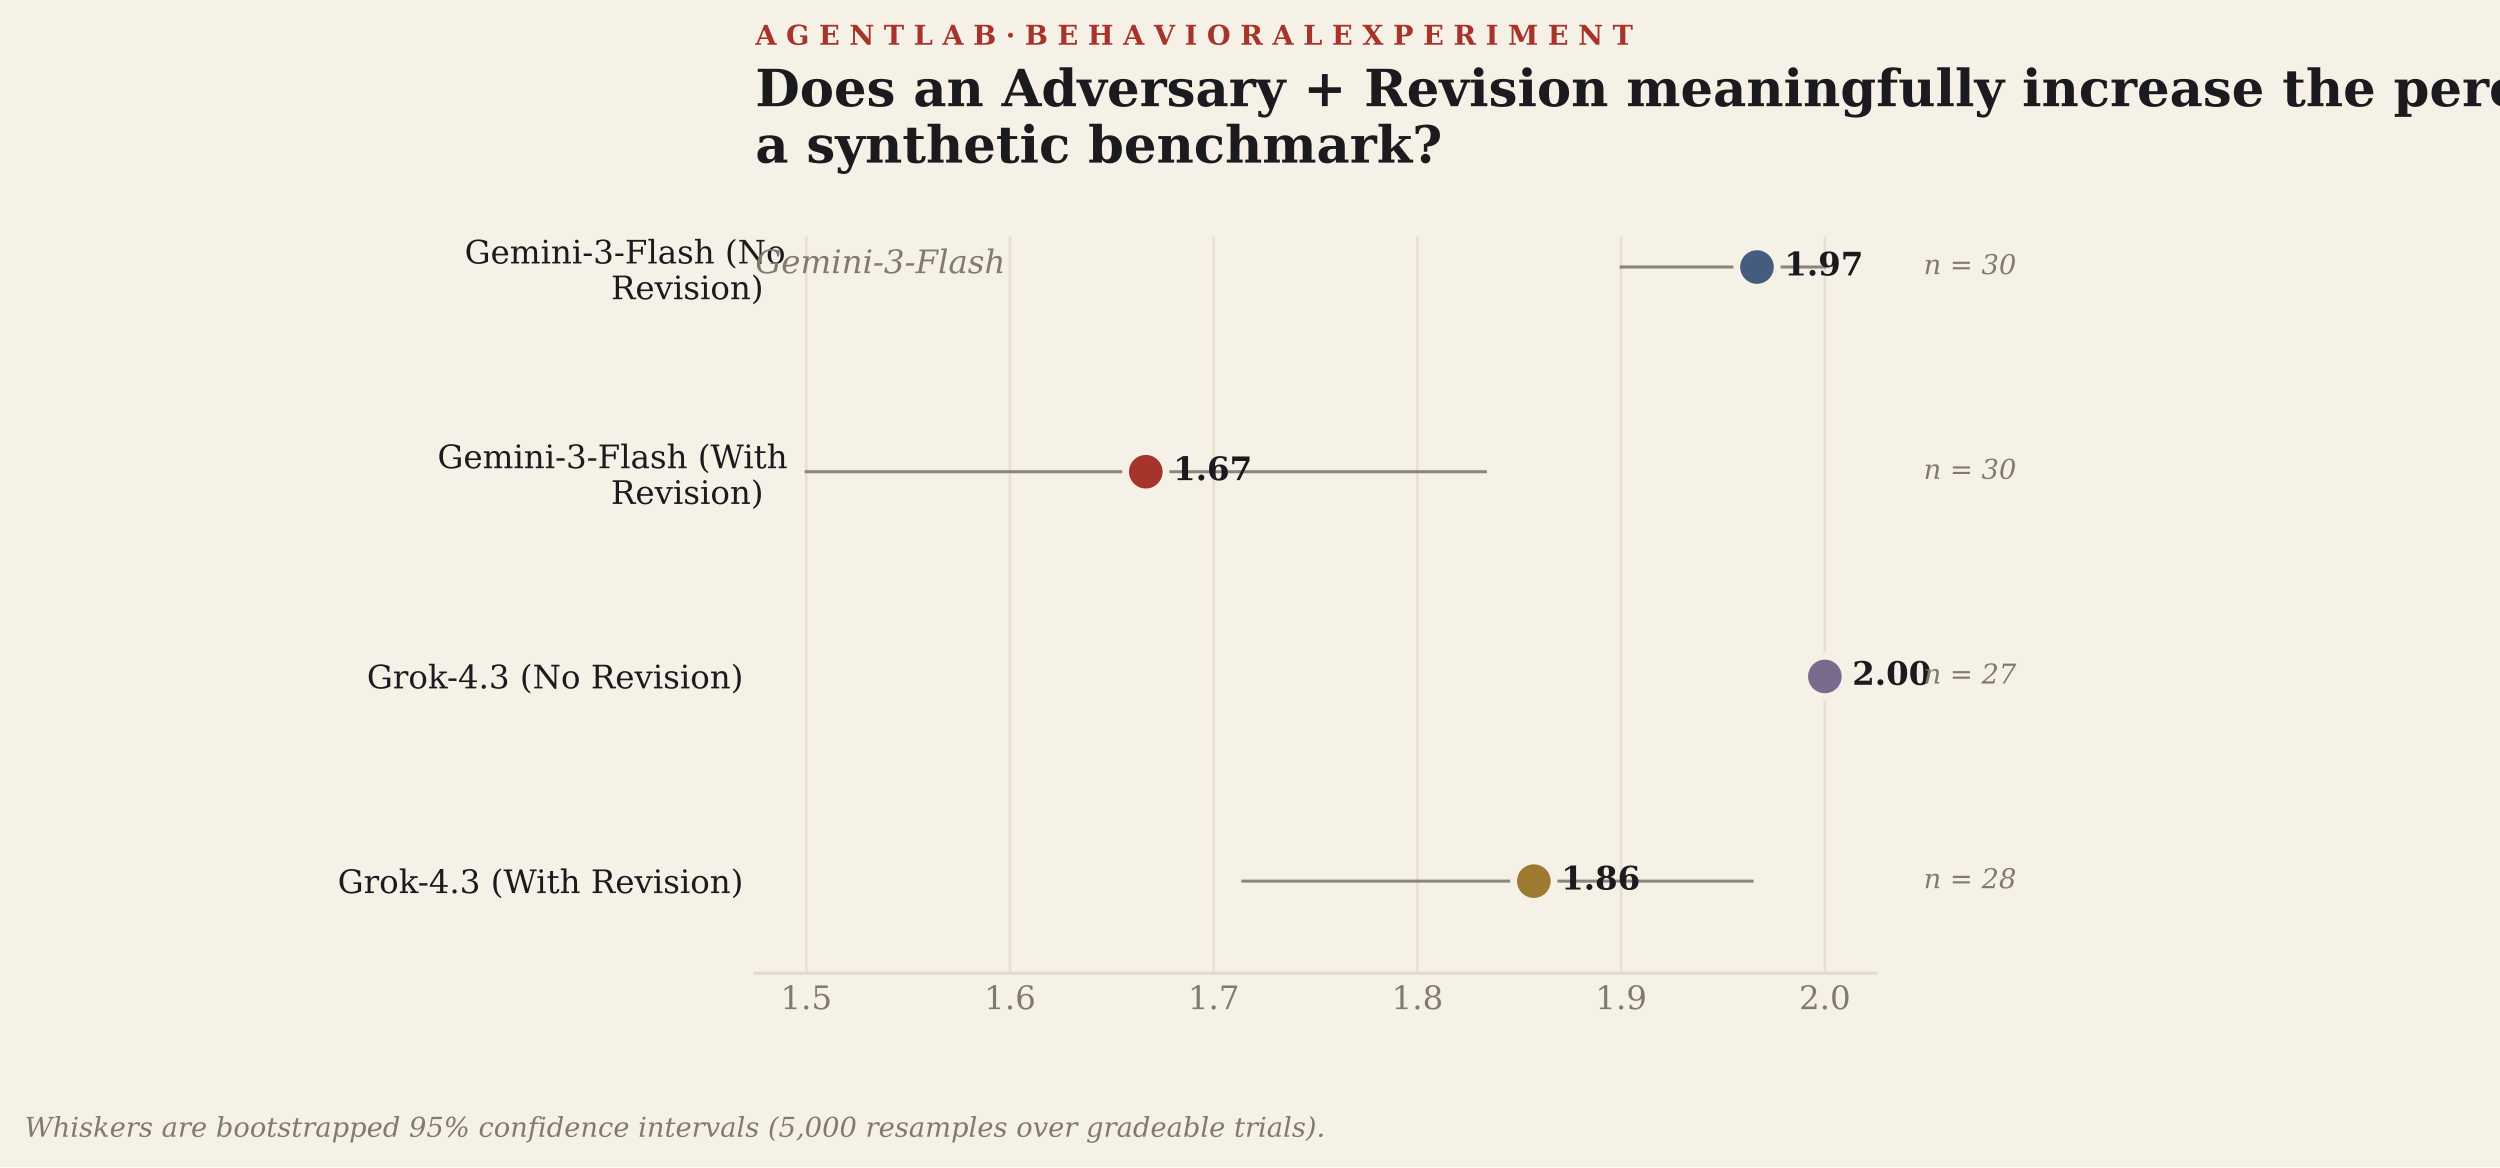
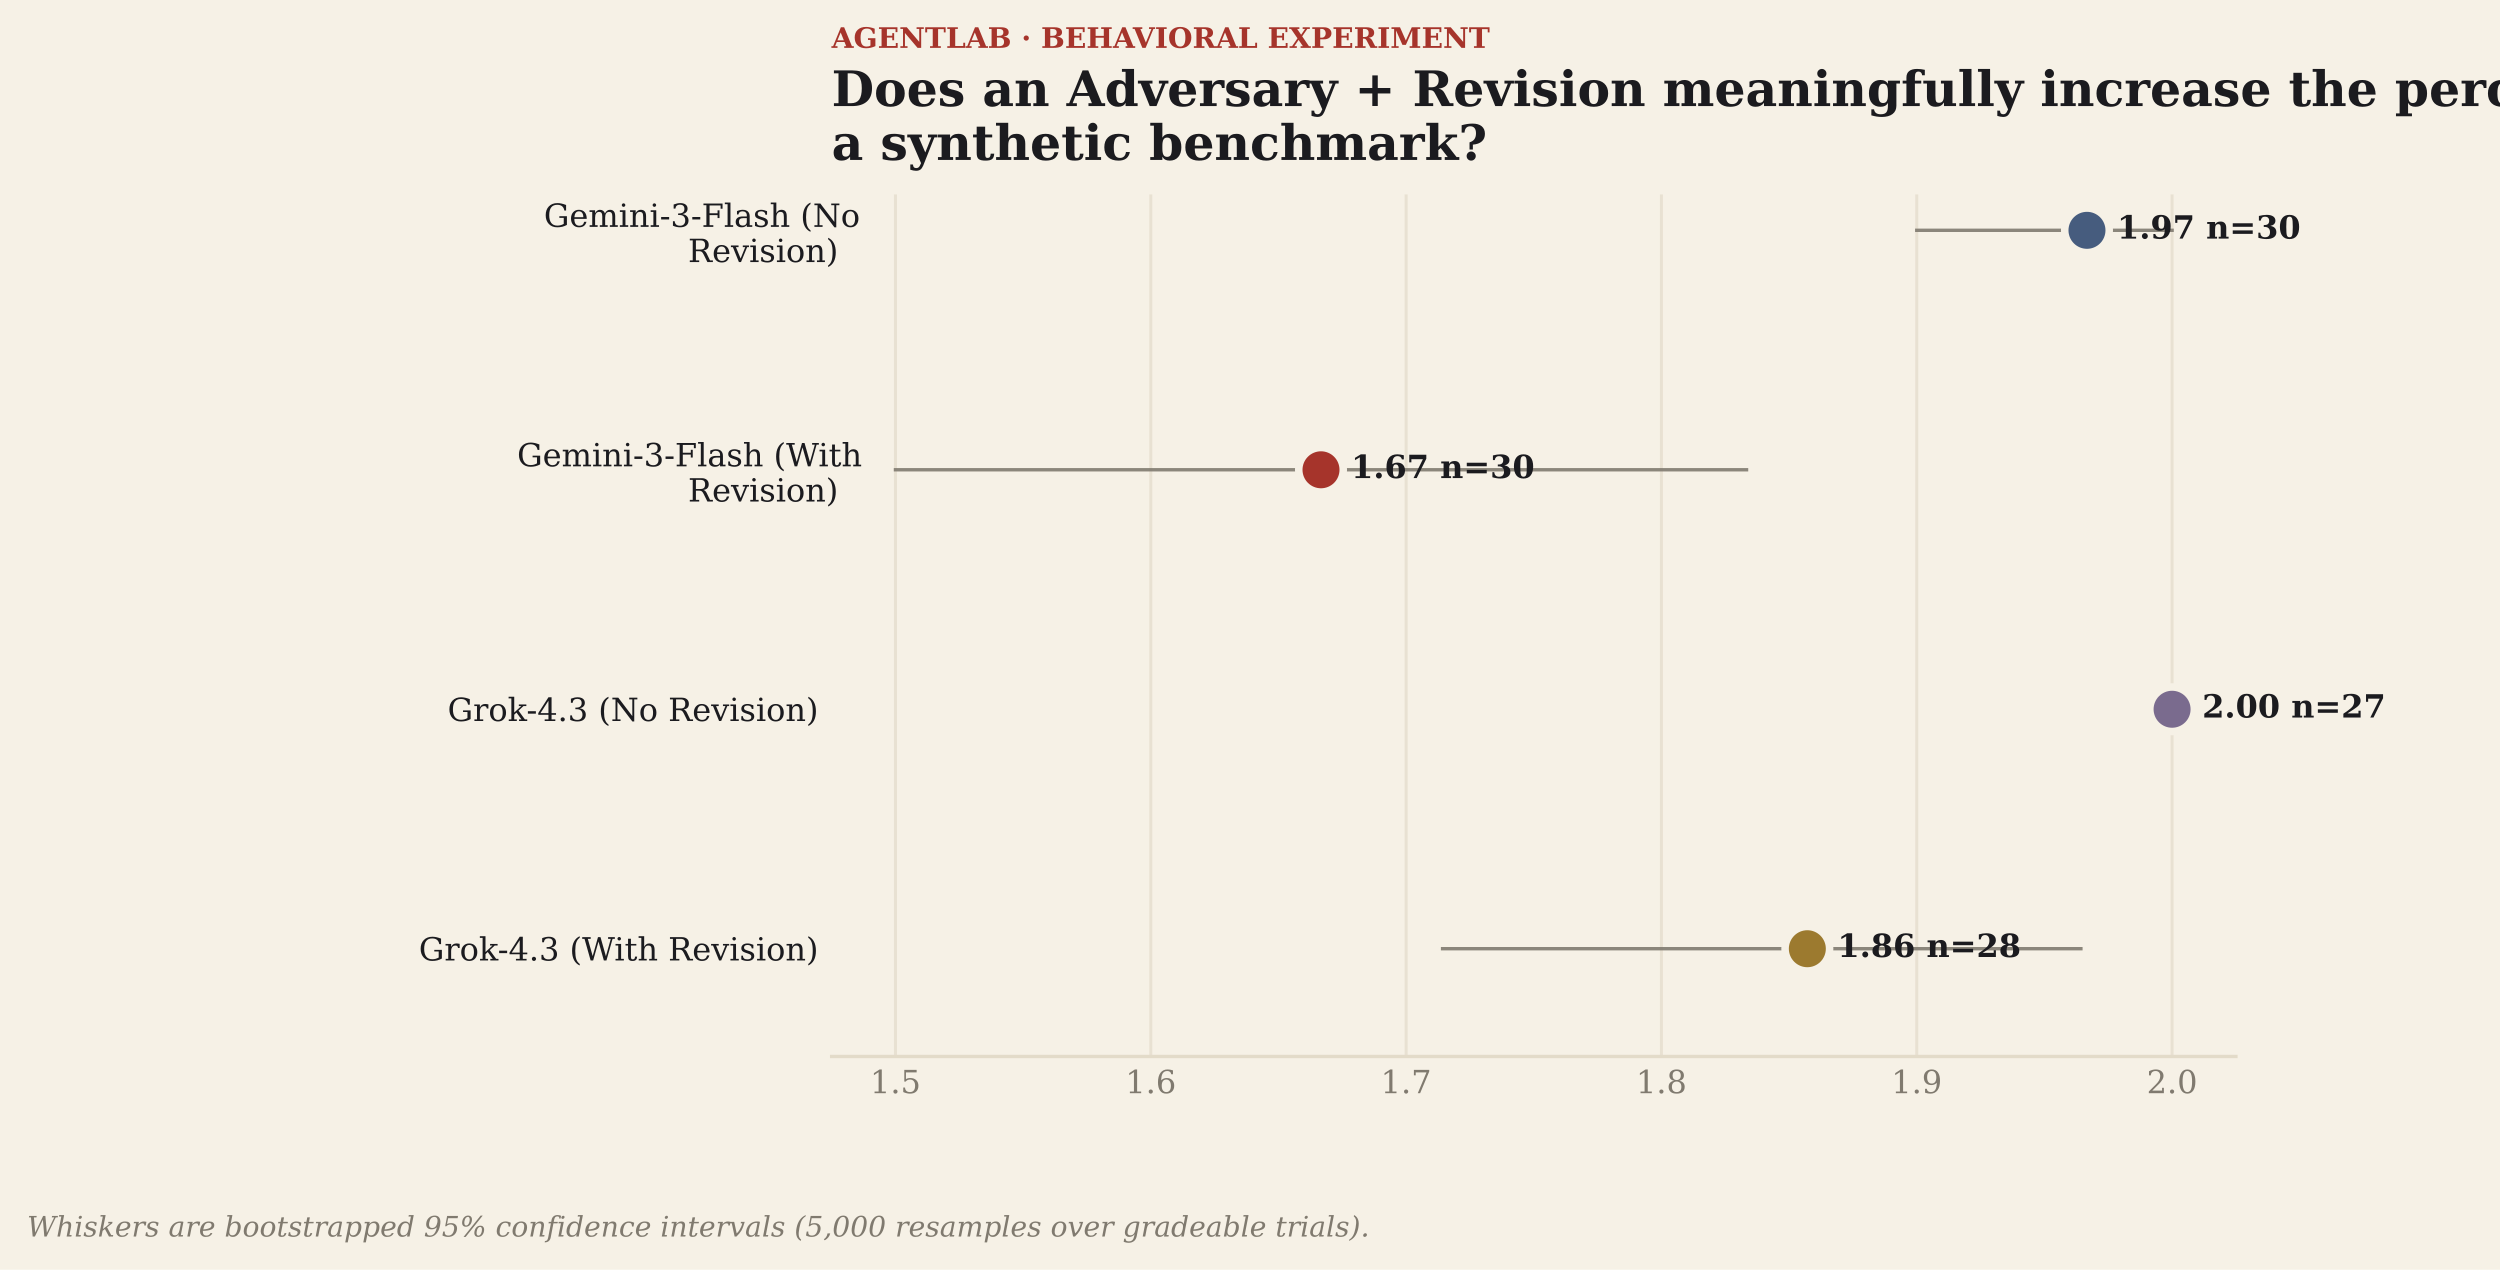
- <svg xmlns="http://www.w3.org/2000/svg" xmlns:xlink="http://www.w3.org/1999/xlink" width="731.593pt" height="341.602pt" viewBox="0 0 731.593 341.602" version="1.1">
+ <svg xmlns="http://www.w3.org/2000/svg" xmlns:xlink="http://www.w3.org/1999/xlink" width="664.479pt" height="337.486pt" viewBox="0 0 664.479 337.486" version="1.1">
  <defs>
    <style type="text/css">*{stroke-linejoin: round; stroke-linecap: butt}</style>
  </defs>
  <g id="figure_1">
    <g id="patch_1">
-       <path d="M 0 341.602  L 731.593 341.602  L 731.593 0  L 0 0  z " style="fill: #f6f1e6" />
+       <path d="M 0 337.486  L 664.479 337.486  L 664.479 0  L 0 0  z " style="fill: #f6f1e6" />
    </g>
    <g id="axes_1">
      <g id="patch_2">
-         <path d="M 221.04 284.811  L 548.928 284.811  L 548.928 69.156  L 221.04 69.156  z " style="fill: #f6f1e6" />
+         <path d="M 221.04 280.804  L 594.288 280.804  L 594.288 51.671  L 221.04 51.671  z " style="fill: #f6f1e6" />
      </g>
      <g id="matplotlib.axis_1">
        <g id="xtick_1">
          <g id="line2d_1">
-             <path d="M 235.944 284.811  L 235.944 69.156  " clip-path="url(#p36531bc0ec)" style="fill: none; stroke: #e3dbc9; stroke-opacity: 0.7; stroke-width: 0.8; stroke-linecap: square" />
+             <path d="M 238.006 280.804  L 238.006 51.671  " clip-path="url(#pbe16aee6da)" style="fill: none; stroke: #e3dbc9; stroke-opacity: 0.7; stroke-width: 0.8; stroke-linecap: square" />
          </g>
          <g id="text_1">
-             <text style="fill: #807a6f; font: 9.5px 'Charter', 'Georgia', 'DejaVu Serif'; text-anchor: middle" x="235.944" y="295.301" transform="rotate(-0 235.944 295.3007)">1.5</text>
+             <text style="fill: #807a6f; font: 8.5px 'Charter', 'Georgia', 'DejaVu Serif'; text-anchor: middle" x="238.006" y="290.558" transform="rotate(-0 238.0058 290.5579)">1.5</text>
          </g>
        </g>
        <g id="xtick_2">
          <g id="line2d_2">
-             <path d="M 295.56 284.811  L 295.56 69.156  " clip-path="url(#p36531bc0ec)" style="fill: none; stroke: #e3dbc9; stroke-opacity: 0.7; stroke-width: 0.8; stroke-linecap: square" />
+             <path d="M 305.869 280.804  L 305.869 51.671  " clip-path="url(#pbe16aee6da)" style="fill: none; stroke: #e3dbc9; stroke-opacity: 0.7; stroke-width: 0.8; stroke-linecap: square" />
          </g>
          <g id="text_2">
-             <text style="fill: #807a6f; font: 9.5px 'Charter', 'Georgia', 'DejaVu Serif'; text-anchor: middle" x="295.56" y="295.301" transform="rotate(-0 295.56 295.3007)">1.6</text>
+             <text style="fill: #807a6f; font: 8.5px 'Charter', 'Georgia', 'DejaVu Serif'; text-anchor: middle" x="305.869" y="290.558" transform="rotate(-0 305.8691 290.5579)">1.6</text>
          </g>
        </g>
        <g id="xtick_3">
          <g id="line2d_3">
-             <path d="M 355.176 284.811  L 355.176 69.156  " clip-path="url(#p36531bc0ec)" style="fill: none; stroke: #e3dbc9; stroke-opacity: 0.7; stroke-width: 0.8; stroke-linecap: square" />
+             <path d="M 373.732 280.804  L 373.732 51.671  " clip-path="url(#pbe16aee6da)" style="fill: none; stroke: #e3dbc9; stroke-opacity: 0.7; stroke-width: 0.8; stroke-linecap: square" />
          </g>
          <g id="text_3">
-             <text style="fill: #807a6f; font: 9.5px 'Charter', 'Georgia', 'DejaVu Serif'; text-anchor: middle" x="355.176" y="295.301" transform="rotate(-0 355.176 295.3007)">1.7</text>
+             <text style="fill: #807a6f; font: 8.5px 'Charter', 'Georgia', 'DejaVu Serif'; text-anchor: middle" x="373.732" y="290.558" transform="rotate(-0 373.7324 290.5579)">1.7</text>
          </g>
        </g>
        <g id="xtick_4">
          <g id="line2d_4">
-             <path d="M 414.792 284.811  L 414.792 69.156  " clip-path="url(#p36531bc0ec)" style="fill: none; stroke: #e3dbc9; stroke-opacity: 0.7; stroke-width: 0.8; stroke-linecap: square" />
+             <path d="M 441.596 280.804  L 441.596 51.671  " clip-path="url(#pbe16aee6da)" style="fill: none; stroke: #e3dbc9; stroke-opacity: 0.7; stroke-width: 0.8; stroke-linecap: square" />
          </g>
          <g id="text_4">
-             <text style="fill: #807a6f; font: 9.5px 'Charter', 'Georgia', 'DejaVu Serif'; text-anchor: middle" x="414.792" y="295.301" transform="rotate(-0 414.792 295.3007)">1.8</text>
+             <text style="fill: #807a6f; font: 8.5px 'Charter', 'Georgia', 'DejaVu Serif'; text-anchor: middle" x="441.596" y="290.558" transform="rotate(-0 441.5956 290.5579)">1.8</text>
          </g>
        </g>
        <g id="xtick_5">
          <g id="line2d_5">
-             <path d="M 474.408 284.811  L 474.408 69.156  " clip-path="url(#p36531bc0ec)" style="fill: none; stroke: #e3dbc9; stroke-opacity: 0.7; stroke-width: 0.8; stroke-linecap: square" />
+             <path d="M 509.459 280.804  L 509.459 51.671  " clip-path="url(#pbe16aee6da)" style="fill: none; stroke: #e3dbc9; stroke-opacity: 0.7; stroke-width: 0.8; stroke-linecap: square" />
          </g>
          <g id="text_5">
-             <text style="fill: #807a6f; font: 9.5px 'Charter', 'Georgia', 'DejaVu Serif'; text-anchor: middle" x="474.408" y="295.301" transform="rotate(-0 474.408 295.3007)">1.9</text>
+             <text style="fill: #807a6f; font: 8.5px 'Charter', 'Georgia', 'DejaVu Serif'; text-anchor: middle" x="509.459" y="290.558" transform="rotate(-0 509.4589 290.5579)">1.9</text>
          </g>
        </g>
        <g id="xtick_6">
          <g id="line2d_6">
-             <path d="M 534.024 284.811  L 534.024 69.156  " clip-path="url(#p36531bc0ec)" style="fill: none; stroke: #e3dbc9; stroke-opacity: 0.7; stroke-width: 0.8; stroke-linecap: square" />
+             <path d="M 577.322 280.804  L 577.322 51.671  " clip-path="url(#pbe16aee6da)" style="fill: none; stroke: #e3dbc9; stroke-opacity: 0.7; stroke-width: 0.8; stroke-linecap: square" />
          </g>
          <g id="text_6">
-             <text style="fill: #807a6f; font: 9.5px 'Charter', 'Georgia', 'DejaVu Serif'; text-anchor: middle" x="534.024" y="295.301" transform="rotate(-0 534.024 295.3007)">2.0</text>
+             <text style="fill: #807a6f; font: 8.5px 'Charter', 'Georgia', 'DejaVu Serif'; text-anchor: middle" x="577.322" y="290.558" transform="rotate(-0 577.3222 290.5579)">2.0</text>
          </g>
        </g>
      </g>
      <g id="matplotlib.axis_2">
        <g id="ytick_1">
          <g id="text_7">
-             <text style="fill: #1b1b1f; font: 9.5px 'Charter', 'Georgia', 'DejaVu Serif'" transform="translate(135.9706 77.10738)">Gemini-3-Flash (No</text>
-             <text style="fill: #1b1b1f; font: 9.5px 'Charter', 'Georgia', 'DejaVu Serif'" transform="translate(178.7934 87.56451)">Revision)</text>
+             <text style="fill: #1b1b1f; font: 8.5px 'Charter', 'Georgia', 'DejaVu Serif'" transform="translate(144.5569 60.29243)">Gemini-3-Flash (No</text>
+             <text style="fill: #1b1b1f; font: 8.5px 'Charter', 'Georgia', 'DejaVu Serif'" transform="translate(182.872 69.64881)">Revision)</text>
          </g>
        </g>
        <g id="ytick_2">
          <g id="text_8">
-             <text style="fill: #1b1b1f; font: 9.5px 'Charter', 'Georgia', 'DejaVu Serif'" transform="translate(128.0233 137.0114)">Gemini-3-Flash (With</text>
-             <text style="fill: #1b1b1f; font: 9.5px 'Charter', 'Georgia', 'DejaVu Serif'" transform="translate(178.7934 147.4685)">Revision)</text>
+             <text style="fill: #1b1b1f; font: 8.5px 'Charter', 'Georgia', 'DejaVu Serif'" transform="translate(137.4461 123.9404)">Gemini-3-Flash (With</text>
+             <text style="fill: #1b1b1f; font: 8.5px 'Charter', 'Georgia', 'DejaVu Serif'" transform="translate(182.872 133.2968)">Revision)</text>
          </g>
        </g>
        <g id="ytick_3">
          <g id="text_9">
-             <text style="fill: #1b1b1f; font: 9.5px 'Charter', 'Georgia', 'DejaVu Serif'; text-anchor: end" x="217.54" y="201.445" transform="rotate(-0 217.54 201.445)">Grok-4.3 (No Revision)</text>
+             <text style="fill: #1b1b1f; font: 8.5px 'Charter', 'Georgia', 'DejaVu Serif'; text-anchor: end" x="217.54" y="191.641" transform="rotate(-0 217.54 191.6412)">Grok-4.3 (No Revision)</text>
          </g>
        </g>
        <g id="ytick_4">
          <g id="text_10">
-             <text style="fill: #1b1b1f; font: 9.5px 'Charter', 'Georgia', 'DejaVu Serif'; text-anchor: end" x="217.54" y="261.349" transform="rotate(-0 217.54 261.349)">Grok-4.3 (With Revision)</text>
+             <text style="fill: #1b1b1f; font: 8.5px 'Charter', 'Georgia', 'DejaVu Serif'; text-anchor: end" x="217.54" y="255.289" transform="rotate(-0 217.54 255.2892)">Grok-4.3 (With Revision)</text>
          </g>
        </g>
      </g>
      <g id="line2d_7">
-         <path d="M 474.408 78.142  L 534.024 78.142  " clip-path="url(#p36531bc0ec)" style="fill: none; stroke: #807a6f; stroke-opacity: 0.9; stroke-width: 0.9; stroke-linecap: square" />
+         <path d="M 509.459 61.218  L 577.322 61.218  " clip-path="url(#pbe16aee6da)" style="fill: none; stroke: #807a6f; stroke-opacity: 0.9; stroke-width: 0.9; stroke-linecap: square" />
      </g>
      <g id="line2d_8">
-         <path d="M 235.944 138.046  L 434.664 138.046  " clip-path="url(#p36531bc0ec)" style="fill: none; stroke: #807a6f; stroke-opacity: 0.9; stroke-width: 0.9; stroke-linecap: square" />
+         <path d="M 238.006 124.866  L 464.217 124.866  " clip-path="url(#pbe16aee6da)" style="fill: none; stroke: #807a6f; stroke-opacity: 0.9; stroke-width: 0.9; stroke-linecap: square" />
      </g>
      <g id="line2d_9">
-         <path d="M 534.024 197.95  L 534.024 197.95  " clip-path="url(#p36531bc0ec)" style="fill: none; stroke: #807a6f; stroke-opacity: 0.9; stroke-width: 0.9; stroke-linecap: square" />
+         <path d="M 577.322 188.514  L 577.322 188.514  " clip-path="url(#pbe16aee6da)" style="fill: none; stroke: #807a6f; stroke-opacity: 0.9; stroke-width: 0.9; stroke-linecap: square" />
      </g>
      <g id="line2d_10">
-         <path d="M 363.693 257.854  L 512.733 257.854  " clip-path="url(#p36531bc0ec)" style="fill: none; stroke: #807a6f; stroke-opacity: 0.9; stroke-width: 0.9; stroke-linecap: square" />
+         <path d="M 383.427 252.162  L 553.085 252.162  " clip-path="url(#pbe16aee6da)" style="fill: none; stroke: #807a6f; stroke-opacity: 0.9; stroke-width: 0.9; stroke-linecap: square" />
      </g>
      <g id="patch_3">
-         <path d="M 221.04 284.811  L 548.928 284.811  " style="fill: none; stroke: #e3dbc9; stroke-width: 0.9; stroke-linejoin: miter; stroke-linecap: square" />
+         <path d="M 221.04 280.804  L 594.288 280.804  " style="fill: none; stroke: #e3dbc9; stroke-width: 0.9; stroke-linejoin: miter; stroke-linecap: square" />
      </g>
      <g id="text_11">
-         <text style="fill: #1b1b1f; font: 700 9.5px 'Charter', 'Iowan Old Style', 'Hoefler Text', 'Georgia', 'DejaVu Serif'; text-anchor: start" x="522.152" y="80.602" transform="rotate(-0 522.152 80.60235)">1.97</text>
+         <text style="fill: #1b1b1f; font: 700 8.5px 'Charter', 'Iowan Old Style', 'Hoefler Text', 'Georgia', 'DejaVu Serif'; text-anchor: start" x="562.701" y="63.42" transform="rotate(-0 562.7011 63.4195)">1.97  n=30</text>
      </g>
      <g id="text_12">
-         <text style="fill: #807a6f; font: italic 8px 'Charter', 'Georgia', 'DejaVu Serif'; text-anchor: start" x="562.928" y="80.214" transform="rotate(-0 562.928 80.21387)">n = 30</text>
+         <text style="fill: #1b1b1f; font: 700 8.5px 'Charter', 'Iowan Old Style', 'Hoefler Text', 'Georgia', 'DejaVu Serif'; text-anchor: start" x="359.111" y="127.068" transform="rotate(-0 359.1113 127.0675)">1.67  n=30</text>
      </g>
      <g id="text_13">
-         <text style="fill: #1b1b1f; font: 700 9.5px 'Charter', 'Iowan Old Style', 'Hoefler Text', 'Georgia', 'DejaVu Serif'; text-anchor: start" x="343.304" y="140.506" transform="rotate(-0 343.304 140.5063)">1.67</text>
+         <text style="fill: #1b1b1f; font: 700 8.5px 'Charter', 'Iowan Old Style', 'Hoefler Text', 'Georgia', 'DejaVu Serif'; text-anchor: start" x="585.322" y="190.716" transform="rotate(-0 585.3222 190.7155)">2.00  n=27</text>
      </g>
      <g id="text_14">
-         <text style="fill: #807a6f; font: italic 8px 'Charter', 'Georgia', 'DejaVu Serif'; text-anchor: start" x="562.928" y="140.118" transform="rotate(-0 562.928 140.1179)">n = 30</text>
+         <text style="fill: #1b1b1f; font: 700 8.5px 'Charter', 'Iowan Old Style', 'Hoefler Text', 'Georgia', 'DejaVu Serif'; text-anchor: start" x="488.375" y="254.364" transform="rotate(-0 488.3746 254.3635)">1.86  n=28</text>
      </g>
      <g id="text_15">
-         <text style="fill: #1b1b1f; font: 700 9.5px 'Charter', 'Iowan Old Style', 'Hoefler Text', 'Georgia', 'DejaVu Serif'; text-anchor: start" x="542.024" y="200.41" transform="rotate(-0 542.024 200.4103)">2.00</text>
+         <text style="fill: #a6342b; font: 700 7.5px 'Charter', 'Iowan Old Style', 'Hoefler Text', 'Georgia', 'DejaVu Serif'; text-anchor: start" x="221.04" y="12.718" transform="rotate(-0 221.04 12.71836)">AGENTLAB · BEHAVIORAL EXPERIMENT</text>
      </g>
      <g id="text_16">
-         <text style="fill: #807a6f; font: italic 8px 'Charter', 'Georgia', 'DejaVu Serif'; text-anchor: start" x="562.928" y="200.022" transform="rotate(-0 562.928 200.0219)">n = 27</text>
-       </g>
-       <g id="text_17">
-         <text style="fill: #1b1b1f; font: 700 9.5px 'Charter', 'Iowan Old Style', 'Hoefler Text', 'Georgia', 'DejaVu Serif'; text-anchor: start" x="456.858" y="260.314" transform="rotate(-0 456.8583 260.3143)">1.86</text>
-       </g>
-       <g id="text_18">
-         <text style="fill: #807a6f; font: italic 8px 'Charter', 'Georgia', 'DejaVu Serif'; text-anchor: start" x="562.928" y="259.926" transform="rotate(-0 562.928 259.9259)">n = 28</text>
-       </g>
-       <g id="text_19">
-         <text style="fill: #a6342b; font: 700 8px 'Charter', 'Iowan Old Style', 'Hoefler Text', 'Georgia', 'DejaVu Serif'; text-anchor: start" x="221.04" y="13.086" transform="rotate(-0 221.04 13.08625)">A  G  E  N  T  L  A  B     ·     B  E  H  A  V  I  O  R  A  L     E  X  P  E  R  I  M  E  N  T</text>
-       </g>
-       <g id="text_20">
-         <text style="fill: #1b1b1f; font: 700 15px 'Charter', 'Iowan Old Style', 'Hoefler Text', 'Georgia', 'DejaVu Serif'" transform="translate(221.04 31.0797)">Does an Adversary + Revision meaningfully increase the perceived quality of</text>
-         <text style="fill: #1b1b1f; font: 700 15px 'Charter', 'Iowan Old Style', 'Hoefler Text', 'Georgia', 'DejaVu Serif'" transform="translate(221.04 47.59095)">a synthetic benchmark?</text>
-       </g>
-       <g id="text_21">
-         <text style="fill: #807a6f; font: italic 9.5px 'Charter', 'Iowan Old Style', 'Hoefler Text', 'Georgia', 'DejaVu Serif'; text-anchor: start" x="221.04" y="79.939" transform="rotate(-0 221.04 79.93911)">Gemini-3-Flash</text>
+         <text style="fill: #1b1b1f; font: 700 13px 'Charter', 'Iowan Old Style', 'Hoefler Text', 'Georgia', 'DejaVu Serif'" transform="translate(221.04 28.19587)">Does an Adversary + Revision meaningfully increase the perceived quality of</text>
+         <text style="fill: #1b1b1f; font: 700 13px 'Charter', 'Iowan Old Style', 'Hoefler Text', 'Georgia', 'DejaVu Serif'" transform="translate(221.04 42.50562)">a synthetic benchmark?</text>
      </g>
      <g id="PathCollection_1">
        <defs>
-           <path id="m083aef193e" d="M 0 5.916  C 1.569 5.916 3.074 5.293 4.183 4.183  C 5.293 3.074 5.916 1.569 5.916 0  C 5.916 -1.569 5.293 -3.074 4.183 -4.183  C 3.074 -5.293 1.569 -5.916 0 -5.916  C -1.569 -5.916 -3.074 -5.293 -4.183 -4.183  C -5.293 -3.074 -5.916 -1.569 -5.916 0  C -5.916 1.569 -5.293 3.074 -4.183 4.183  C -3.074 5.293 -1.569 5.916 0 5.916  z " style="stroke: #f6f1e6; stroke-width: 2" />
+           <path id="mbbde156be7" d="M 0 5.916  C 1.569 5.916 3.074 5.293 4.183 4.183  C 5.293 3.074 5.916 1.569 5.916 0  C 5.916 -1.569 5.293 -3.074 4.183 -4.183  C 3.074 -5.293 1.569 -5.916 0 -5.916  C -1.569 -5.916 -3.074 -5.293 -4.183 -4.183  C -5.293 -3.074 -5.916 -1.569 -5.916 0  C -5.916 1.569 -5.293 3.074 -4.183 4.183  C -3.074 5.293 -1.569 5.916 0 5.916  z " style="stroke: #f6f1e6; stroke-width: 2" />
        </defs>
-         <g clip-path="url(#p36531bc0ec)">
-           <use xlink:href="#m083aef193e" x="514.152" y="78.142" style="fill: #465c7e; stroke: #f6f1e6; stroke-width: 2" />
+         <g clip-path="url(#pbe16aee6da)">
+           <use xlink:href="#mbbde156be7" x="554.701" y="61.218" style="fill: #465c7e; stroke: #f6f1e6; stroke-width: 2" />
        </g>
      </g>
      <g id="PathCollection_2">
        <defs>
-           <path id="m0a8afc86be" d="M 0 5.916  C 1.569 5.916 3.074 5.293 4.183 4.183  C 5.293 3.074 5.916 1.569 5.916 0  C 5.916 -1.569 5.293 -3.074 4.183 -4.183  C 3.074 -5.293 1.569 -5.916 0 -5.916  C -1.569 -5.916 -3.074 -5.293 -4.183 -4.183  C -5.293 -3.074 -5.916 -1.569 -5.916 0  C -5.916 1.569 -5.293 3.074 -4.183 4.183  C -3.074 5.293 -1.569 5.916 0 5.916  z " style="stroke: #f6f1e6; stroke-width: 2" />
+           <path id="m290f1b39be" d="M 0 5.916  C 1.569 5.916 3.074 5.293 4.183 4.183  C 5.293 3.074 5.916 1.569 5.916 0  C 5.916 -1.569 5.293 -3.074 4.183 -4.183  C 3.074 -5.293 1.569 -5.916 0 -5.916  C -1.569 -5.916 -3.074 -5.293 -4.183 -4.183  C -5.293 -3.074 -5.916 -1.569 -5.916 0  C -5.916 1.569 -5.293 3.074 -4.183 4.183  C -3.074 5.293 -1.569 5.916 0 5.916  z " style="stroke: #f6f1e6; stroke-width: 2" />
        </defs>
-         <g clip-path="url(#p36531bc0ec)">
-           <use xlink:href="#m0a8afc86be" x="335.304" y="138.046" style="fill: #a6342b; stroke: #f6f1e6; stroke-width: 2" />
+         <g clip-path="url(#pbe16aee6da)">
+           <use xlink:href="#m290f1b39be" x="351.111" y="124.866" style="fill: #a6342b; stroke: #f6f1e6; stroke-width: 2" />
        </g>
      </g>
      <g id="PathCollection_3">
        <defs>
-           <path id="mf009f8e3ff" d="M 0 5.916  C 1.569 5.916 3.074 5.293 4.183 4.183  C 5.293 3.074 5.916 1.569 5.916 0  C 5.916 -1.569 5.293 -3.074 4.183 -4.183  C 3.074 -5.293 1.569 -5.916 0 -5.916  C -1.569 -5.916 -3.074 -5.293 -4.183 -4.183  C -5.293 -3.074 -5.916 -1.569 -5.916 0  C -5.916 1.569 -5.293 3.074 -4.183 4.183  C -3.074 5.293 -1.569 5.916 0 5.916  z " style="stroke: #f6f1e6; stroke-width: 2" />
+           <path id="m8fd0615bf1" d="M 0 5.916  C 1.569 5.916 3.074 5.293 4.183 4.183  C 5.293 3.074 5.916 1.569 5.916 0  C 5.916 -1.569 5.293 -3.074 4.183 -4.183  C 3.074 -5.293 1.569 -5.916 0 -5.916  C -1.569 -5.916 -3.074 -5.293 -4.183 -4.183  C -5.293 -3.074 -5.916 -1.569 -5.916 0  C -5.916 1.569 -5.293 3.074 -4.183 4.183  C -3.074 5.293 -1.569 5.916 0 5.916  z " style="stroke: #f6f1e6; stroke-width: 2" />
        </defs>
-         <g clip-path="url(#p36531bc0ec)">
-           <use xlink:href="#mf009f8e3ff" x="534.024" y="197.95" style="fill: #7a6b8e; stroke: #f6f1e6; stroke-width: 2" />
+         <g clip-path="url(#pbe16aee6da)">
+           <use xlink:href="#m8fd0615bf1" x="577.322" y="188.514" style="fill: #7a6b8e; stroke: #f6f1e6; stroke-width: 2" />
        </g>
      </g>
      <g id="PathCollection_4">
        <defs>
-           <path id="m9845025515" d="M 0 5.916  C 1.569 5.916 3.074 5.293 4.183 4.183  C 5.293 3.074 5.916 1.569 5.916 0  C 5.916 -1.569 5.293 -3.074 4.183 -4.183  C 3.074 -5.293 1.569 -5.916 0 -5.916  C -1.569 -5.916 -3.074 -5.293 -4.183 -4.183  C -5.293 -3.074 -5.916 -1.569 -5.916 0  C -5.916 1.569 -5.293 3.074 -4.183 4.183  C -3.074 5.293 -1.569 5.916 0 5.916  z " style="stroke: #f6f1e6; stroke-width: 2" />
+           <path id="m3d67763ede" d="M 0 5.916  C 1.569 5.916 3.074 5.293 4.183 4.183  C 5.293 3.074 5.916 1.569 5.916 0  C 5.916 -1.569 5.293 -3.074 4.183 -4.183  C 3.074 -5.293 1.569 -5.916 0 -5.916  C -1.569 -5.916 -3.074 -5.293 -4.183 -4.183  C -5.293 -3.074 -5.916 -1.569 -5.916 0  C -5.916 1.569 -5.293 3.074 -4.183 4.183  C -3.074 5.293 -1.569 5.916 0 5.916  z " style="stroke: #f6f1e6; stroke-width: 2" />
        </defs>
-         <g clip-path="url(#p36531bc0ec)">
-           <use xlink:href="#m9845025515" x="448.858" y="257.854" style="fill: #9c7a2f; stroke: #f6f1e6; stroke-width: 2" />
+         <g clip-path="url(#pbe16aee6da)">
+           <use xlink:href="#m3d67763ede" x="480.375" y="252.162" style="fill: #9c7a2f; stroke: #f6f1e6; stroke-width: 2" />
        </g>
      </g>
    </g>
-     <g id="text_22">
-       <text style="fill: #807a6f; font: italic 8px 'Charter', 'Georgia', 'DejaVu Serif'; text-anchor: start" x="7.2" y="332.659" transform="rotate(-0 7.2 332.6591)">Whiskers are bootstrapped 95% confidence intervals (5,000 resamples over gradeable trials).</text>
+     <g id="text_17">
+       <text style="fill: #807a6f; font: italic 7.5px 'Charter', 'Georgia', 'DejaVu Serif'; text-anchor: start" x="7.2" y="328.652" transform="rotate(-0 7.2 328.6521)">Whiskers are bootstrapped 95% confidence intervals (5,000 resamples over gradeable trials).</text>
    </g>
  </g>
  <defs>
-     <clipPath id="p36531bc0ec">
-       <rect x="221.04" y="69.156" width="327.888" height="215.654" />
+     <clipPath id="pbe16aee6da">
+       <rect x="221.04" y="51.671" width="373.248" height="229.133" />
    </clipPath>
  </defs>
</svg>
